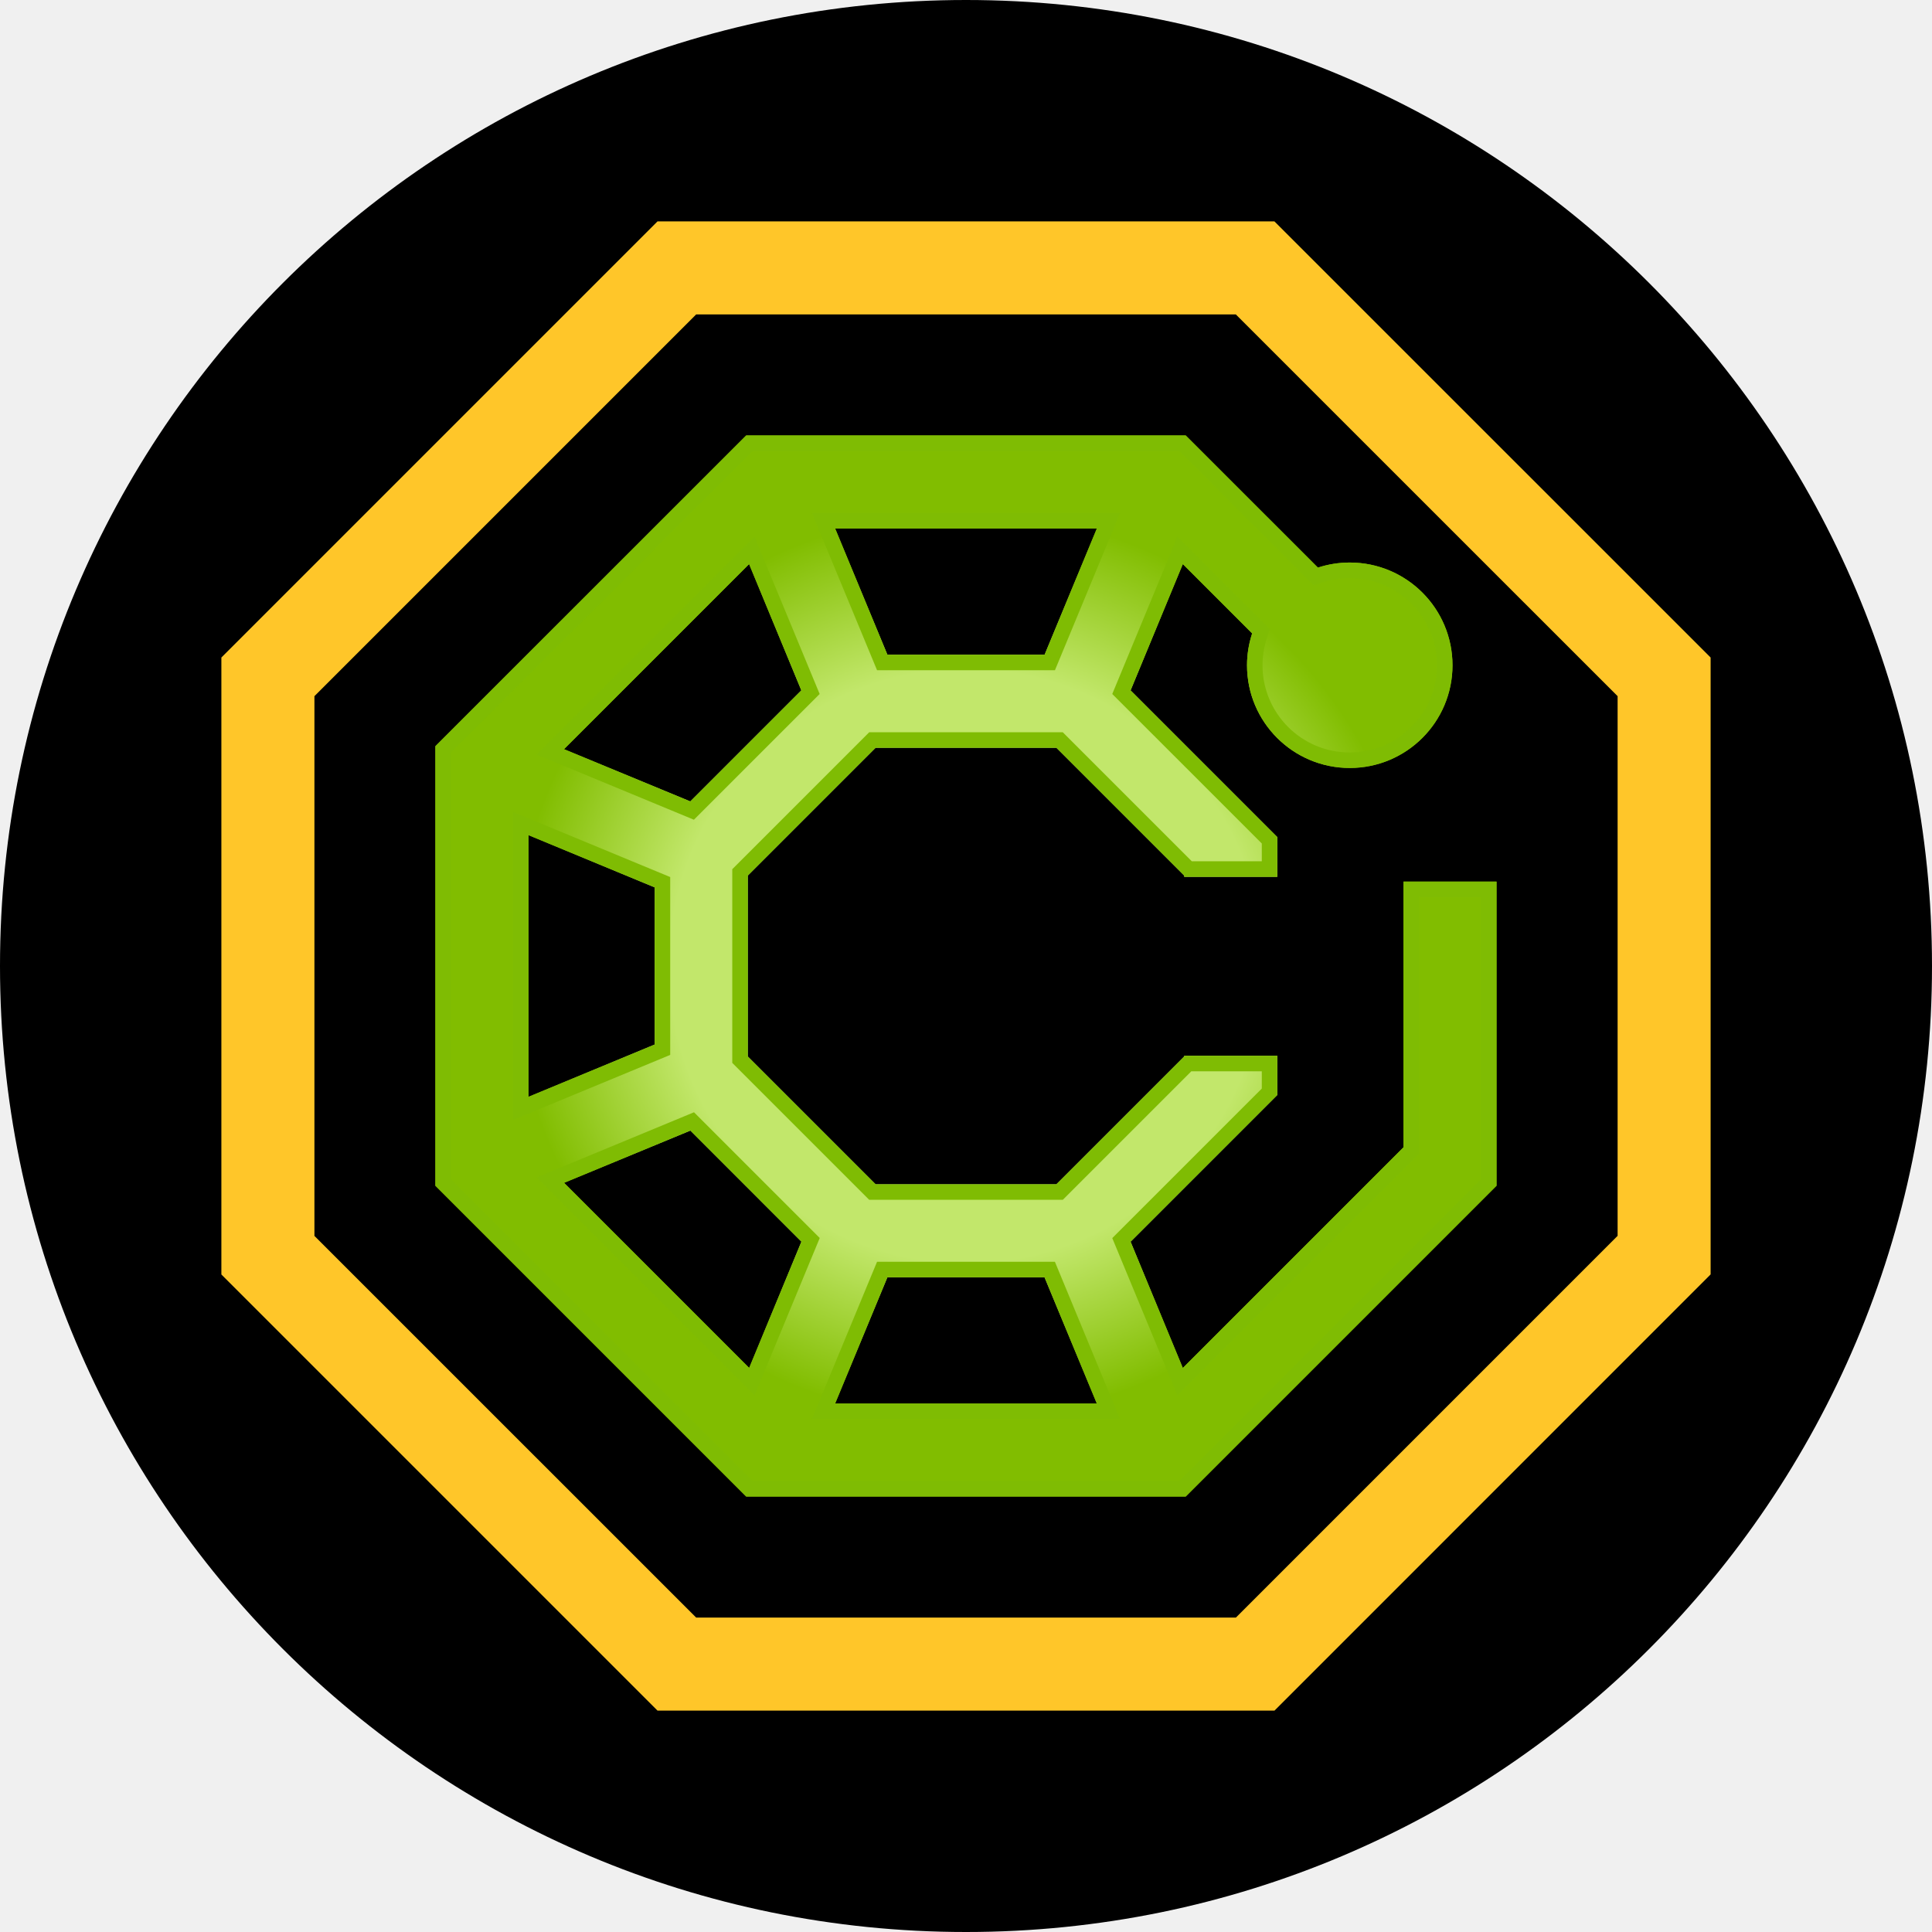
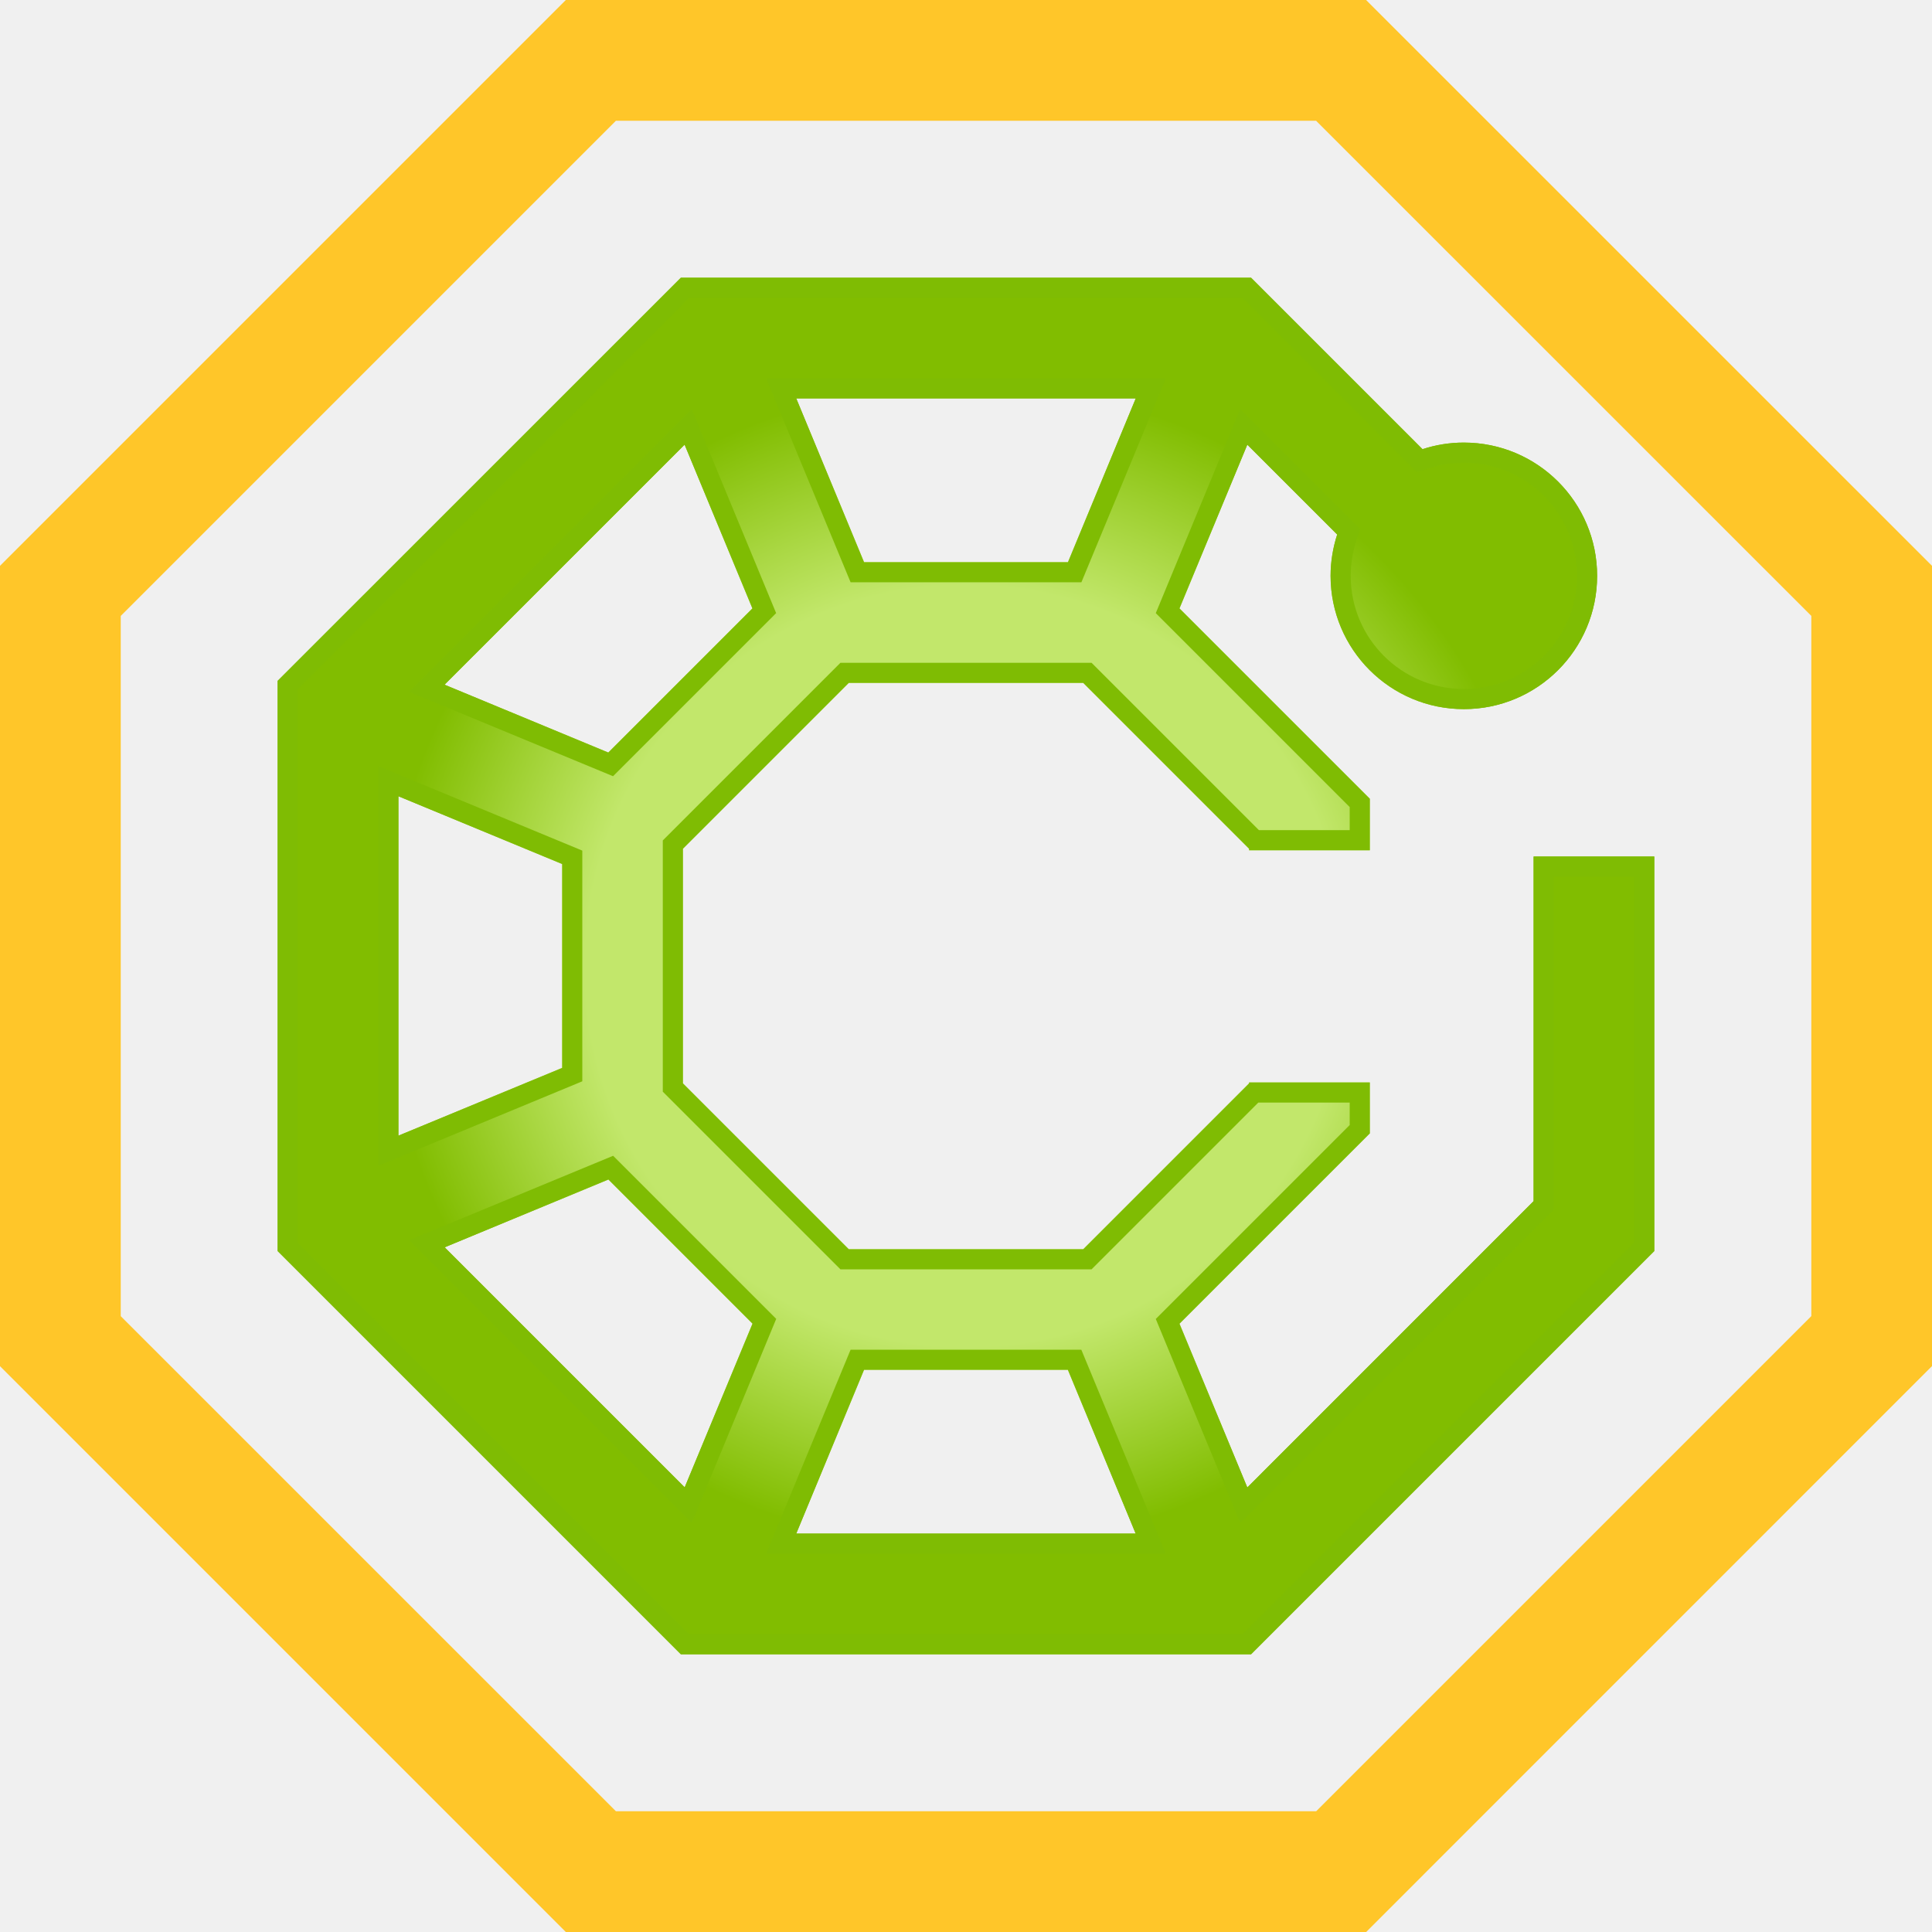
<svg xmlns="http://www.w3.org/2000/svg" width="48" height="48" viewBox="0 0 48 48" fill="none">
-   <rect width="48" height="48" rx="24" fill="black" />
-   <g clip-path="url(#clip0_1275_22501)">
-     <path d="M31.664 42.5H16.336L5.5 31.664V16.336L16.336 5.5H31.662L42.5 16.336V31.662L31.664 42.5ZM17.296 40.188H30.706L40.189 30.704V17.296L30.704 7.812H17.296L7.812 17.296V30.706L17.296 40.188Z" fill="#FFC629" />
-     <path d="M34.87 21.903V28.503L29.387 33.987L28.089 30.85L31.734 27.205V26.23H29.439H29.422V26.247L26.246 29.423H21.754L18.578 26.247V21.754L21.754 18.578H26.246L29.422 21.754V21.784H29.451H31.734V20.797L28.089 17.152L29.387 14.015L31.109 15.737C31.028 15.985 30.982 16.251 30.982 16.528C30.982 17.938 32.125 19.08 33.534 19.08C34.944 19.08 36.087 17.938 36.087 16.528C36.087 15.118 34.944 13.976 33.534 13.976C33.259 13.976 32.993 14.02 32.743 14.102L29.459 10.819H18.539L10.817 18.539V29.459L18.539 37.181H29.459L37.181 29.459V21.903H34.87ZM22.047 31.734H25.951L27.25 34.87H20.749L22.047 31.734ZM19.911 30.849L18.613 33.985L14.015 29.387L17.152 28.089L19.911 30.849ZM16.266 22.047V25.951L13.13 27.25V20.749L16.266 22.047ZM17.15 19.911L14.013 18.613L18.611 14.015L19.909 17.152L17.15 19.911ZM20.749 13.13H27.251L25.953 16.266H22.047L20.749 13.13Z" fill="url(#paint0_radial_1275_22501)" />
-     <path fill-rule="evenodd" clip-rule="evenodd" d="M31.109 15.737C31.028 15.985 30.982 16.251 30.982 16.528C30.982 17.938 32.125 19.08 33.534 19.08C34.944 19.08 36.087 17.938 36.087 16.528C36.087 15.118 34.944 13.976 33.534 13.976C33.259 13.976 32.993 14.02 32.743 14.102L29.459 10.819H18.539L10.817 18.539V29.459L18.539 37.181H29.459L37.181 29.459V21.903H34.87V28.503L29.387 33.987L28.089 30.85L31.734 27.205V26.23H29.422V26.247L26.246 29.423H21.754L18.578 26.247V21.754L21.754 18.578H26.246L29.422 21.754V21.784H31.734V20.797L28.089 17.152L29.387 14.015L31.109 15.737ZM31.349 20.956L27.634 17.242L29.252 13.335L31.548 15.631L31.475 15.855C31.407 16.068 31.367 16.294 31.367 16.528C31.367 17.725 32.337 18.695 33.534 18.695C34.731 18.695 35.701 17.725 35.701 16.528C35.701 15.331 34.731 14.361 33.534 14.361C33.3 14.361 33.075 14.399 32.863 14.469L32.638 14.543L29.3 11.204H18.699L11.203 18.699V29.3L18.699 36.796H29.3L36.796 29.3V22.289H35.256V28.663L29.252 34.667L27.634 30.76L31.349 27.045V26.616H29.598L26.405 29.809H21.595L18.193 26.407V21.595L21.595 18.193H26.405L29.61 21.398H31.349V20.956ZM21.79 31.349H26.209L27.826 35.256H20.172L21.79 31.349ZM20.366 30.758L18.748 34.665L13.335 29.252L17.242 27.634L20.366 30.758ZM16.651 21.79V26.209L12.744 27.826V20.172L16.651 21.79ZM17.24 20.366L13.333 18.748L18.746 13.335L20.364 17.242L17.24 20.366ZM20.172 12.744H27.828L26.21 16.651H21.79L20.172 12.744ZM22.047 31.734H25.951L27.25 34.87H20.749L22.047 31.734ZM14.015 29.387L17.152 28.089L19.911 30.849L18.613 33.985L14.015 29.387ZM13.13 20.749L16.266 22.047V25.951L13.13 27.25V20.749ZM18.611 14.015L19.909 17.152L17.15 19.911L14.013 18.613L18.611 14.015ZM27.251 13.13L25.953 16.266H22.047L20.749 13.13H27.251Z" fill="#7FBC03" />
+   <g clip-path="url(#clip0_1277_1270)">
+     <path d="M33.942 48H14.058L0 33.942V14.058L14.058 0H33.94L48 14.058V33.94L33.942 48ZM15.302 45H32.7L45.002 32.698V15.302L32.698 3H15.302L3 15.302V32.7L15.302 45Z" fill="#FFC629" />
+     <path d="M38.102 21.28V29.842L30.989 36.956L29.304 32.887L34.033 28.158V26.893H31.056H31.033V26.916L26.913 31.036H21.087L16.967 26.916V21.087L21.087 16.967H26.913L31.033 21.087V21.125H31.071H34.033V19.845L29.304 15.116L30.989 11.047L33.222 13.28C33.118 13.602 33.058 13.947 33.058 14.307C33.058 16.136 34.54 17.618 36.369 17.618C38.198 17.618 39.68 16.136 39.68 14.307C39.68 12.478 38.198 10.996 36.369 10.996C36.011 10.996 35.667 11.053 35.342 11.16L31.082 6.9H16.916L6.898 16.916V31.082L16.916 41.1H31.082L41.1 31.082V21.28H38.102ZM21.467 34.033H26.531L28.216 38.102H19.782L21.467 34.033ZM18.696 32.885L17.011 36.953L11.047 30.989L15.116 29.305L18.696 32.885ZM13.967 21.467V26.531L9.898 28.216V19.782L13.967 21.467ZM15.113 18.696L11.044 17.011L17.009 11.047L18.693 15.116L15.113 18.696ZM19.782 9.898H28.218L26.533 13.967H21.467L19.782 9.898Z" fill="url(#paint0_radial_1277_1270)" />
+     <path fill-rule="evenodd" clip-rule="evenodd" d="M33.222 13.28C33.118 13.602 33.058 13.947 33.058 14.307C33.058 16.136 34.54 17.618 36.369 17.618C38.198 17.618 39.68 16.136 39.68 14.307C39.68 12.478 38.198 10.996 36.369 10.996C36.011 10.996 35.667 11.053 35.342 11.16L31.082 6.9H16.916L6.898 16.916V31.082L16.916 41.1H31.082L41.1 31.082V21.28H38.102V29.842L30.989 36.956L29.304 32.887L34.033 28.158V26.893H31.033V26.916L26.913 31.036H21.087L16.967 26.916V21.087L21.087 16.967H26.913L31.033 21.087V21.125H34.033V19.845L29.304 15.116L30.989 11.047L33.222 13.28ZM33.533 20.052L28.715 15.233L30.813 10.164L33.792 13.143L33.698 13.434C33.608 13.71 33.558 14.003 33.558 14.307C33.558 15.859 34.816 17.118 36.369 17.118C37.922 17.118 39.18 15.859 39.18 14.307C39.18 12.754 37.922 11.496 36.369 11.496C36.065 11.496 35.774 11.544 35.498 11.635L35.206 11.731L30.875 7.4H17.123L7.398 17.123V30.875L17.123 40.6H30.875L40.6 30.875V21.78H38.602V30.049L30.813 37.838L28.715 32.769L33.533 27.951V27.393H31.263L27.12 31.536H20.88L16.467 27.123V20.88L20.88 16.467H27.12L31.278 20.625H33.533V20.052ZM21.133 33.533H26.865L28.964 38.602H19.034L21.133 33.533ZM19.285 32.767L17.187 37.836L10.164 30.813L15.233 28.715L19.285 32.767ZM14.467 21.133V26.865L9.398 28.964V19.034L14.467 21.133ZM15.231 19.285L10.162 17.187L17.185 10.164L19.283 15.233L15.231 19.285ZM19.034 9.398H28.966L26.867 14.467H21.133L19.034 9.398ZM21.467 34.033H26.531L28.216 38.102H19.782L21.467 34.033ZM11.047 30.989L15.116 29.305L18.696 32.885L17.011 36.953L11.047 30.989ZM9.898 19.782L13.967 21.467V26.531L9.898 28.216V19.782ZM17.009 11.047L18.693 15.116L15.113 18.696L11.044 17.011L17.009 11.047ZM28.218 9.898L26.533 13.967H21.467L19.782 9.898H28.218Z" fill="#7FBC03" />
  </g>
  <defs>
-     <radialGradient id="paint0_radial_1275_22501" cx="0" cy="0" r="1" gradientUnits="userSpaceOnUse" gradientTransform="translate(23.9991 24) rotate(90) scale(13.1812 13.1821)">
+     <radialGradient id="paint0_radial_1277_1270" cx="0" cy="0" r="1" gradientUnits="userSpaceOnUse" gradientTransform="translate(23.9989 24) rotate(90) scale(17.1 17.1011)">
      <stop offset="0.556" stop-color="#C2E76B" />
      <stop offset="0.851" stop-color="#81BD00" />
    </radialGradient>
-     <clipPath id="clip0_1275_22501">
-       <rect width="37" height="37" fill="white" transform="translate(5.5 5.5)" />
+     <clipPath id="clip0_1277_1270">
+       <rect width="48" height="48" fill="white" />
    </clipPath>
  </defs>
</svg>
